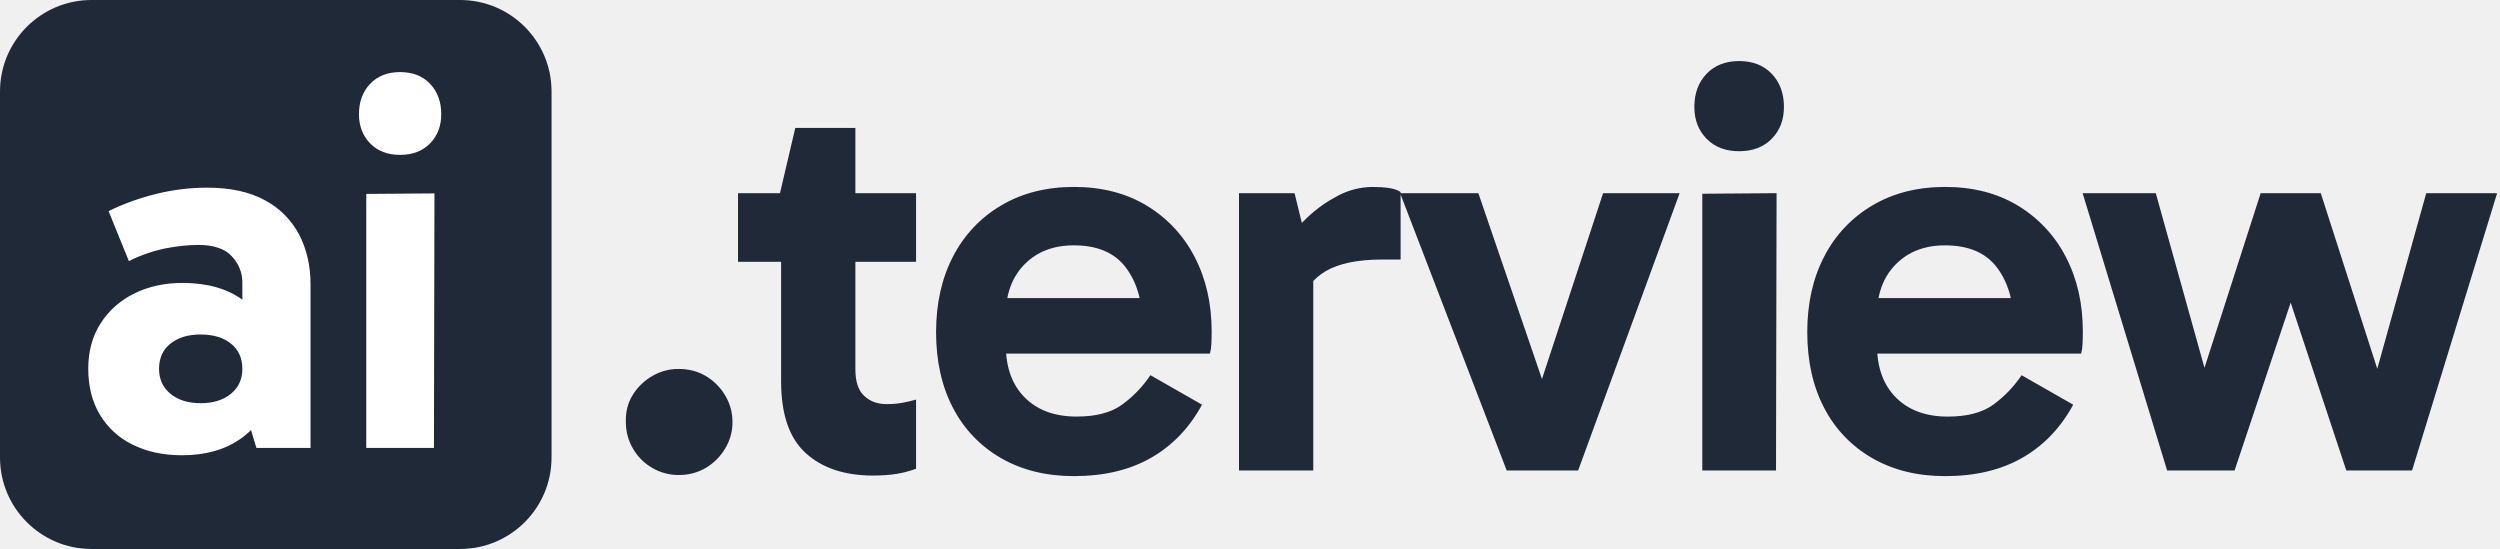
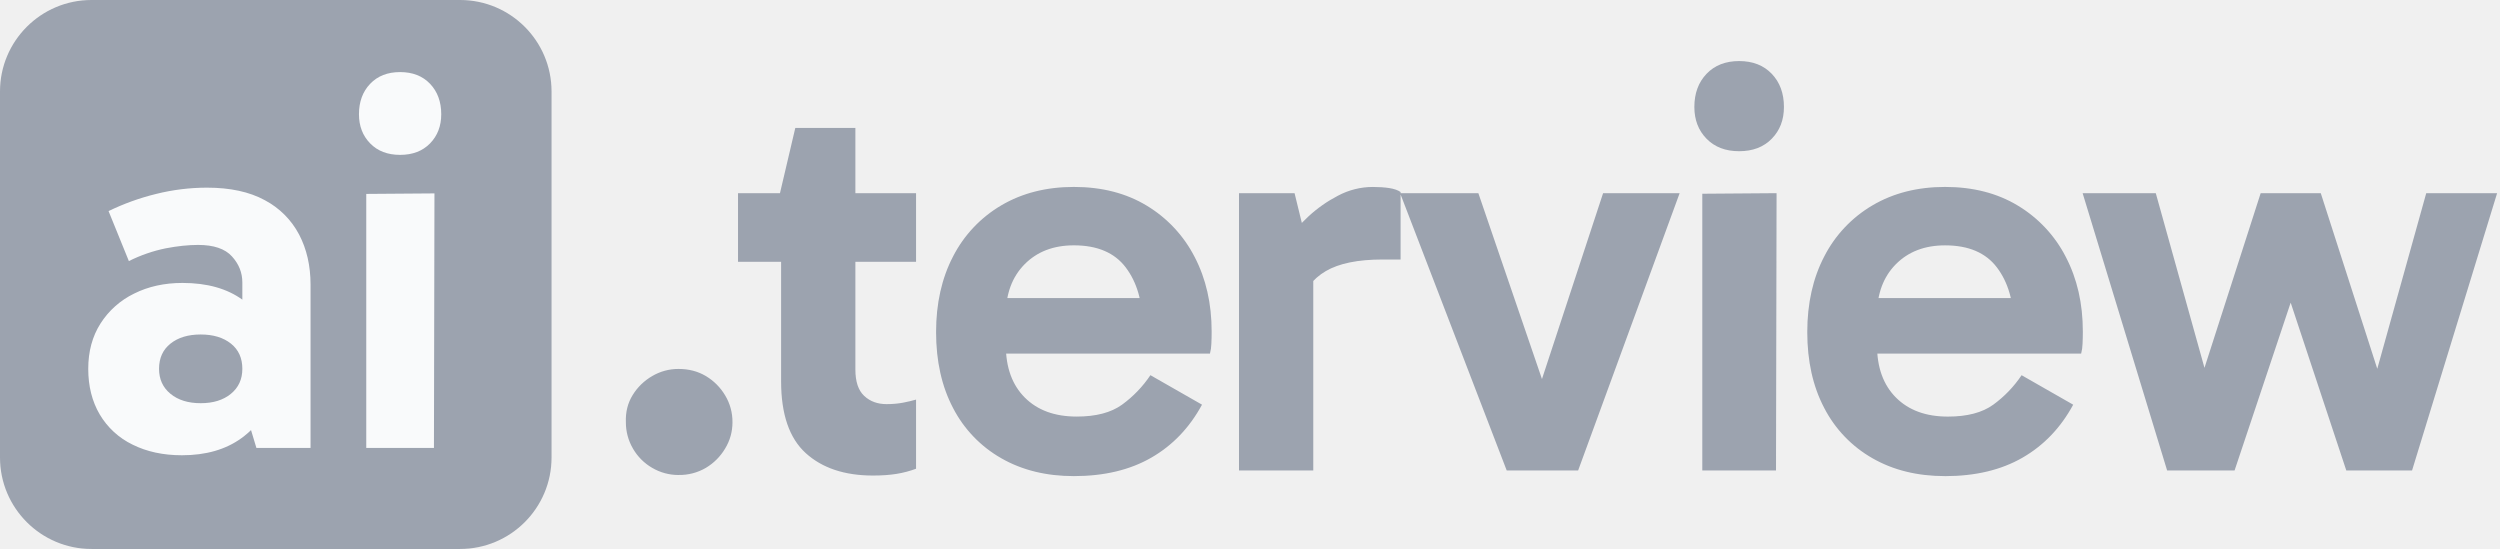
<svg xmlns="http://www.w3.org/2000/svg" xml:space="preserve" viewBox="0 0 970 213">
-   <path fill="#1f2937" fill-rule="evenodd" d="M0 35.5A35.5 35.5 0 0 1 35.5 0h143A35.5 35.5 0 0 1 214 35.5v142a35.5 35.5 0 0 1-35.5 35.5h-143A35.5 35.5 0 0 1 0 177.5v-142z" />
-   <path fill="#1f2937" d="M263.3 184.3a20 20 0 0 1-10.23-2.76 20.34 20.34 0 0 1-7.48-7.48 20.04 20.04 0 0 1-2.75-10.23c-.15-3.96.73-7.48 2.64-10.56a21.55 21.55 0 0 1 7.59-7.37 19.98 19.98 0 0 1 10.23-2.75c3.96 0 7.48.92 10.56 2.75a21.5 21.5 0 0 1 7.48 7.48 19.78 19.78 0 0 1 2.86 10.45c0 3.67-.95 7.08-2.86 10.23a21.52 21.52 0 0 1-7.48 7.48 20.25 20.25 0 0 1-10.56 2.75zm75.41.21c-11 0-19.69-2.9-26.07-8.69-6.38-5.8-9.57-15.07-9.57-27.83V76.27l-.44-1.32 5.94-25.3h23.32v93.72c0 4.7 1.13 8.1 3.41 10.23 2.27 2.13 5.17 3.2 8.69 3.2 2.34 0 4.47-.2 6.38-.56 1.9-.36 3.59-.77 5.06-1.2v26.83a40.03 40.03 0 0 1-7.48 1.98c-2.64.44-5.72.66-9.24.66zm-52.36-82.94V74.95h69.08v26.62h-69.08zm130.31 83.16c-10.7 0-20.09-2.3-28.16-6.93a47.42 47.42 0 0 1-18.7-19.47c-4.4-8.36-6.6-18.18-6.6-29.48 0-11.14 2.2-20.93 6.6-29.37a48.7 48.7 0 0 1 18.7-19.8c8.07-4.76 17.46-7.15 28.16-7.15 10.86 0 20.28 2.42 28.27 7.26a49.6 49.6 0 0 1 18.59 19.91c4.4 8.44 6.6 18.08 6.6 28.93 0 1.62-.03 3.2-.11 4.73a16.7 16.7 0 0 1-.55 3.85h-82.72v-21.56h60.94l-4.4 10.34c0-9.1-2.16-16.5-6.49-22.22-4.32-5.72-11.03-8.58-20.13-8.58-7.92 0-14.3 2.46-19.14 7.37-4.84 4.92-7.26 11.48-7.26 19.7v11.65c0 8.66 2.46 15.44 7.37 20.35 4.92 4.92 11.63 7.37 20.13 7.37 7.48 0 13.35-1.54 17.6-4.62a45.32 45.32 0 0 0 11-11.44l20.02 11.44c-4.84 8.95-11.4 15.8-19.69 20.57-8.28 4.77-18.29 7.15-30.03 7.15zm85.63-109.78 7.26 29.7v77.88h-28.82V74.95h21.56zm1.32 44.44-5.28-2.42v-22l1.98-2.42c1.61-2.64 4.07-5.5 7.37-8.58a52.21 52.21 0 0 1 11.44-8.03 28.73 28.73 0 0 1 13.53-3.4c2.35 0 4.47.14 6.38.43 1.91.3 3.37.8 4.4 1.54v26.18h-7.04c-9.53 0-16.87 1.5-22 4.51-5.13 3-8.73 7.74-10.78 14.2zM651.7 74.95l-39.38 107.58H584.6L543.24 74.95h30.36l28.16 82.28h-6.82L622 74.95h29.7zm37.39 107.58h-28.6V75.17l28.82-.22-.22 107.58zM657.41 41.51c0-5.28 1.58-9.57 4.73-12.87 3.16-3.3 7.37-4.95 12.65-4.95s9.5 1.65 12.65 4.95c3.16 3.3 4.73 7.6 4.73 12.87 0 4.99-1.57 9.1-4.73 12.32-3.15 3.23-7.37 4.84-12.65 4.84s-9.49-1.61-12.65-4.84c-3.15-3.22-4.73-7.33-4.73-12.32zm97.27 143.22c-10.7 0-20.09-2.3-28.16-6.93a47.42 47.42 0 0 1-18.7-19.47c-4.4-8.36-6.6-18.18-6.6-29.48 0-11.14 2.2-20.93 6.6-29.37a48.7 48.7 0 0 1 18.7-19.8c8.07-4.76 17.46-7.15 28.16-7.15 10.86 0 20.28 2.42 28.27 7.26a49.6 49.6 0 0 1 18.59 19.91c4.4 8.44 6.6 18.08 6.6 28.93 0 1.62-.03 3.2-.11 4.73a16.7 16.7 0 0 1-.55 3.85h-82.72v-21.56h60.94L781.3 126c0-9.1-2.16-16.5-6.49-22.22-4.32-5.72-11.03-8.58-20.13-8.58-7.92 0-14.3 2.46-19.14 7.37-4.84 4.92-7.26 11.48-7.26 19.7v11.65c0 8.66 2.46 15.44 7.37 20.35 4.92 4.92 11.63 7.37 20.13 7.37 7.48 0 13.35-1.54 17.6-4.62a45.32 45.32 0 0 0 11-11.44l20.02 11.44c-4.84 8.95-11.4 15.8-19.69 20.57-8.28 4.77-18.29 7.15-30.03 7.15zm86.16-2.2L808.06 74.95h28.38l22.88 82.06h-8.58l26.4-82.06h23.32l26.4 82.06h-8.36l22.88-82.06h27.5l-33 107.58h-25.52l-25.52-77h7.92l-25.74 77h-26.18z" />
+   <path fill="#9ca3af" fill-rule="evenodd" d="M0 35.5A35.5 35.5 0 0 1 35.5 0h143A35.5 35.5 0 0 1 214 35.5v142a35.5 35.5 0 0 1-35.5 35.5h-143A35.5 35.5 0 0 1 0 177.5v-142z" />
+   <path fill="#9ca3af" d="M263.3 184.3a20 20 0 0 1-10.23-2.76 20.34 20.34 0 0 1-7.48-7.48 20.04 20.04 0 0 1-2.75-10.23c-.15-3.96.73-7.48 2.64-10.56a21.55 21.55 0 0 1 7.59-7.37 19.98 19.98 0 0 1 10.23-2.75c3.96 0 7.48.92 10.56 2.75a21.5 21.5 0 0 1 7.48 7.48 19.78 19.78 0 0 1 2.86 10.45c0 3.67-.95 7.08-2.86 10.23a21.52 21.52 0 0 1-7.48 7.48 20.25 20.25 0 0 1-10.56 2.75zm75.41.21c-11 0-19.69-2.9-26.07-8.69-6.38-5.8-9.57-15.07-9.57-27.83V76.27l-.44-1.32 5.94-25.3h23.32v93.72c0 4.7 1.13 8.1 3.41 10.23 2.27 2.13 5.17 3.2 8.69 3.2 2.34 0 4.47-.2 6.38-.56 1.9-.36 3.59-.77 5.06-1.2v26.83a40.03 40.03 0 0 1-7.48 1.98c-2.64.44-5.72.66-9.24.66zm-52.36-82.94V74.95h69.08v26.62h-69.08zm130.31 83.16c-10.7 0-20.09-2.3-28.16-6.93a47.42 47.42 0 0 1-18.7-19.47c-4.4-8.36-6.6-18.18-6.6-29.48 0-11.14 2.2-20.93 6.6-29.37a48.7 48.7 0 0 1 18.7-19.8c8.07-4.76 17.46-7.15 28.16-7.15 10.86 0 20.28 2.42 28.27 7.26a49.6 49.6 0 0 1 18.59 19.91c4.4 8.44 6.6 18.08 6.6 28.93 0 1.62-.03 3.2-.11 4.73a16.7 16.7 0 0 1-.55 3.85h-82.72v-21.56h60.94l-4.4 10.34c0-9.1-2.16-16.5-6.49-22.22-4.32-5.72-11.03-8.58-20.13-8.58-7.92 0-14.3 2.46-19.14 7.37-4.84 4.92-7.26 11.48-7.26 19.7v11.65c0 8.66 2.46 15.44 7.37 20.35 4.92 4.92 11.63 7.37 20.13 7.37 7.48 0 13.35-1.54 17.6-4.62a45.32 45.32 0 0 0 11-11.44l20.02 11.44c-4.84 8.95-11.4 15.8-19.69 20.57-8.28 4.77-18.29 7.15-30.03 7.15zm85.63-109.78 7.26 29.7v77.88h-28.82V74.95h21.56zm1.32 44.44-5.28-2.42v-22l1.98-2.42c1.61-2.64 4.07-5.5 7.37-8.58a52.21 52.21 0 0 1 11.44-8.03 28.73 28.73 0 0 1 13.53-3.4c2.35 0 4.47.14 6.38.43 1.91.3 3.37.8 4.4 1.54v26.18h-7.04c-9.53 0-16.87 1.5-22 4.51-5.13 3-8.73 7.74-10.78 14.2zM651.7 74.95l-39.38 107.58H584.6L543.24 74.95h30.36l28.16 82.28h-6.82L622 74.95h29.7zm37.39 107.58h-28.6V75.17l28.82-.22-.22 107.58zM657.41 41.51c0-5.28 1.58-9.57 4.73-12.87 3.16-3.3 7.37-4.95 12.65-4.95s9.5 1.65 12.65 4.95c3.16 3.3 4.73 7.6 4.73 12.87 0 4.99-1.57 9.1-4.73 12.32-3.15 3.23-7.37 4.84-12.65 4.84s-9.49-1.61-12.65-4.84c-3.15-3.22-4.73-7.33-4.73-12.32zm97.27 143.22c-10.7 0-20.09-2.3-28.16-6.93a47.42 47.42 0 0 1-18.7-19.47c-4.4-8.36-6.6-18.18-6.6-29.48 0-11.14 2.2-20.93 6.6-29.37a48.7 48.7 0 0 1 18.7-19.8c8.07-4.76 17.46-7.15 28.16-7.15 10.86 0 20.28 2.42 28.27 7.26a49.6 49.6 0 0 1 18.59 19.91c4.4 8.44 6.6 18.08 6.6 28.93 0 1.62-.03 3.2-.11 4.73a16.7 16.7 0 0 1-.55 3.85h-82.72v-21.56h60.94L781.3 126c0-9.1-2.16-16.5-6.49-22.22-4.32-5.72-11.03-8.58-20.13-8.58-7.92 0-14.3 2.46-19.14 7.37-4.84 4.92-7.26 11.48-7.26 19.7v11.65c0 8.66 2.46 15.44 7.37 20.35 4.92 4.92 11.63 7.37 20.13 7.37 7.48 0 13.35-1.54 17.6-4.62a45.32 45.32 0 0 0 11-11.44l20.02 11.44c-4.84 8.95-11.4 15.8-19.69 20.57-8.28 4.77-18.29 7.15-30.03 7.15zm86.16-2.2L808.06 74.95h28.38l22.88 82.06h-8.58l26.4-82.06h23.32l26.4 82.06h-8.36l22.88-82.06h27.5l-33 107.58h-25.52l-25.52-77h7.92l-25.74 77h-26.18z" />
  <text x="242.82" y="164.6" fill-opacity="0" font-family="Arial,Arial_MSFontService,sans-serif" font-size="161.04">.terview</text>
-   <path fill="#FFF" d="M70.6 176.64c-7.27 0-13.67-1.38-19.19-4.14a29.88 29.88 0 0 1-12.73-11.72c-2.96-5.05-4.44-10.94-4.44-17.67 0-6.74 1.58-12.6 4.75-17.58a32 32 0 0 1 13.03-11.61c5.52-2.76 11.78-4.14 18.78-4.14 9.56 0 17.34 2.19 23.33 6.56 6 4.38 10.07 10.6 12.22 18.69l-12.32-1.62v-23.83c0-3.77-1.34-7.14-4.04-10.1-2.69-2.97-7.07-4.45-13.13-4.45-3.77 0-7.94.44-12.52 1.31A57.7 57.7 0 0 0 50 101.3l-7.88-19.4a92.72 92.72 0 0 1 18.48-6.66 81.74 81.74 0 0 1 19.7-2.43c9.02 0 16.49 1.62 22.42 4.85a31.83 31.83 0 0 1 13.33 13.33c2.96 5.66 4.44 12.12 4.44 19.4v63.42h-21l-5.66-18.78 12.52-3.64c-2.29 7.95-6.49 14.14-12.62 18.58-6.13 4.45-13.84 6.67-23.13 6.67zm7.27-20.2c4.85 0 8.76-1.21 11.72-3.64 2.96-2.42 4.44-5.65 4.44-9.7 0-4.17-1.48-7.43-4.44-9.79-2.96-2.35-6.87-3.53-11.72-3.53-4.85 0-8.75 1.18-11.71 3.53-2.97 2.36-4.45 5.62-4.45 9.8 0 4.04 1.48 7.27 4.45 9.7 2.96 2.42 6.86 3.63 11.71 3.63zm90.5 17.37h-26.26V75.24l26.46-.2-.2 98.77zM139.28 44.33c0-4.85 1.45-8.79 4.35-11.82 2.89-3.03 6.76-4.54 11.61-4.54s8.72 1.51 11.62 4.54c2.89 3.03 4.34 6.97 4.34 11.82 0 4.58-1.45 8.35-4.34 11.31-2.9 2.97-6.77 4.45-11.62 4.45s-8.72-1.48-11.61-4.45c-2.9-2.96-4.35-6.73-4.35-11.31z" />
+   <path fill="#f9fafb" d="M70.6 176.64c-7.27 0-13.67-1.38-19.19-4.14a29.88 29.88 0 0 1-12.73-11.72c-2.96-5.05-4.44-10.94-4.44-17.67 0-6.74 1.58-12.6 4.75-17.58a32 32 0 0 1 13.03-11.61c5.52-2.76 11.78-4.14 18.78-4.14 9.56 0 17.34 2.19 23.33 6.56 6 4.38 10.07 10.6 12.22 18.69l-12.32-1.62v-23.83c0-3.77-1.34-7.14-4.04-10.1-2.69-2.97-7.07-4.45-13.13-4.45-3.77 0-7.94.44-12.52 1.31A57.7 57.7 0 0 0 50 101.3l-7.88-19.4a92.72 92.72 0 0 1 18.48-6.66 81.74 81.74 0 0 1 19.7-2.43c9.02 0 16.49 1.62 22.42 4.85a31.83 31.83 0 0 1 13.33 13.33c2.96 5.66 4.44 12.12 4.44 19.4v63.42h-21l-5.66-18.78 12.52-3.64c-2.29 7.95-6.49 14.14-12.62 18.58-6.13 4.45-13.84 6.67-23.13 6.67zm7.27-20.2c4.85 0 8.76-1.21 11.72-3.64 2.96-2.42 4.44-5.65 4.44-9.7 0-4.17-1.48-7.43-4.44-9.79-2.96-2.35-6.87-3.53-11.72-3.53-4.85 0-8.75 1.18-11.71 3.53-2.97 2.36-4.45 5.62-4.45 9.8 0 4.04 1.48 7.27 4.45 9.7 2.96 2.42 6.86 3.63 11.71 3.63zm90.5 17.37h-26.26V75.24l26.46-.2-.2 98.77zM139.28 44.33c0-4.85 1.45-8.79 4.35-11.82 2.89-3.03 6.76-4.54 11.61-4.54s8.72 1.51 11.62 4.54c2.89 3.03 4.34 6.97 4.34 11.82 0 4.58-1.45 8.35-4.34 11.31-2.9 2.97-6.77 4.45-11.62 4.45s-8.72-1.48-11.61-4.45c-2.9-2.96-4.35-6.73-4.35-11.31z" />
  <text x="34.24" y="158.06" fill-opacity="0" font-family="Arial,Arial_MSFontService,sans-serif" font-size="148.67">ai</text>
</svg>
